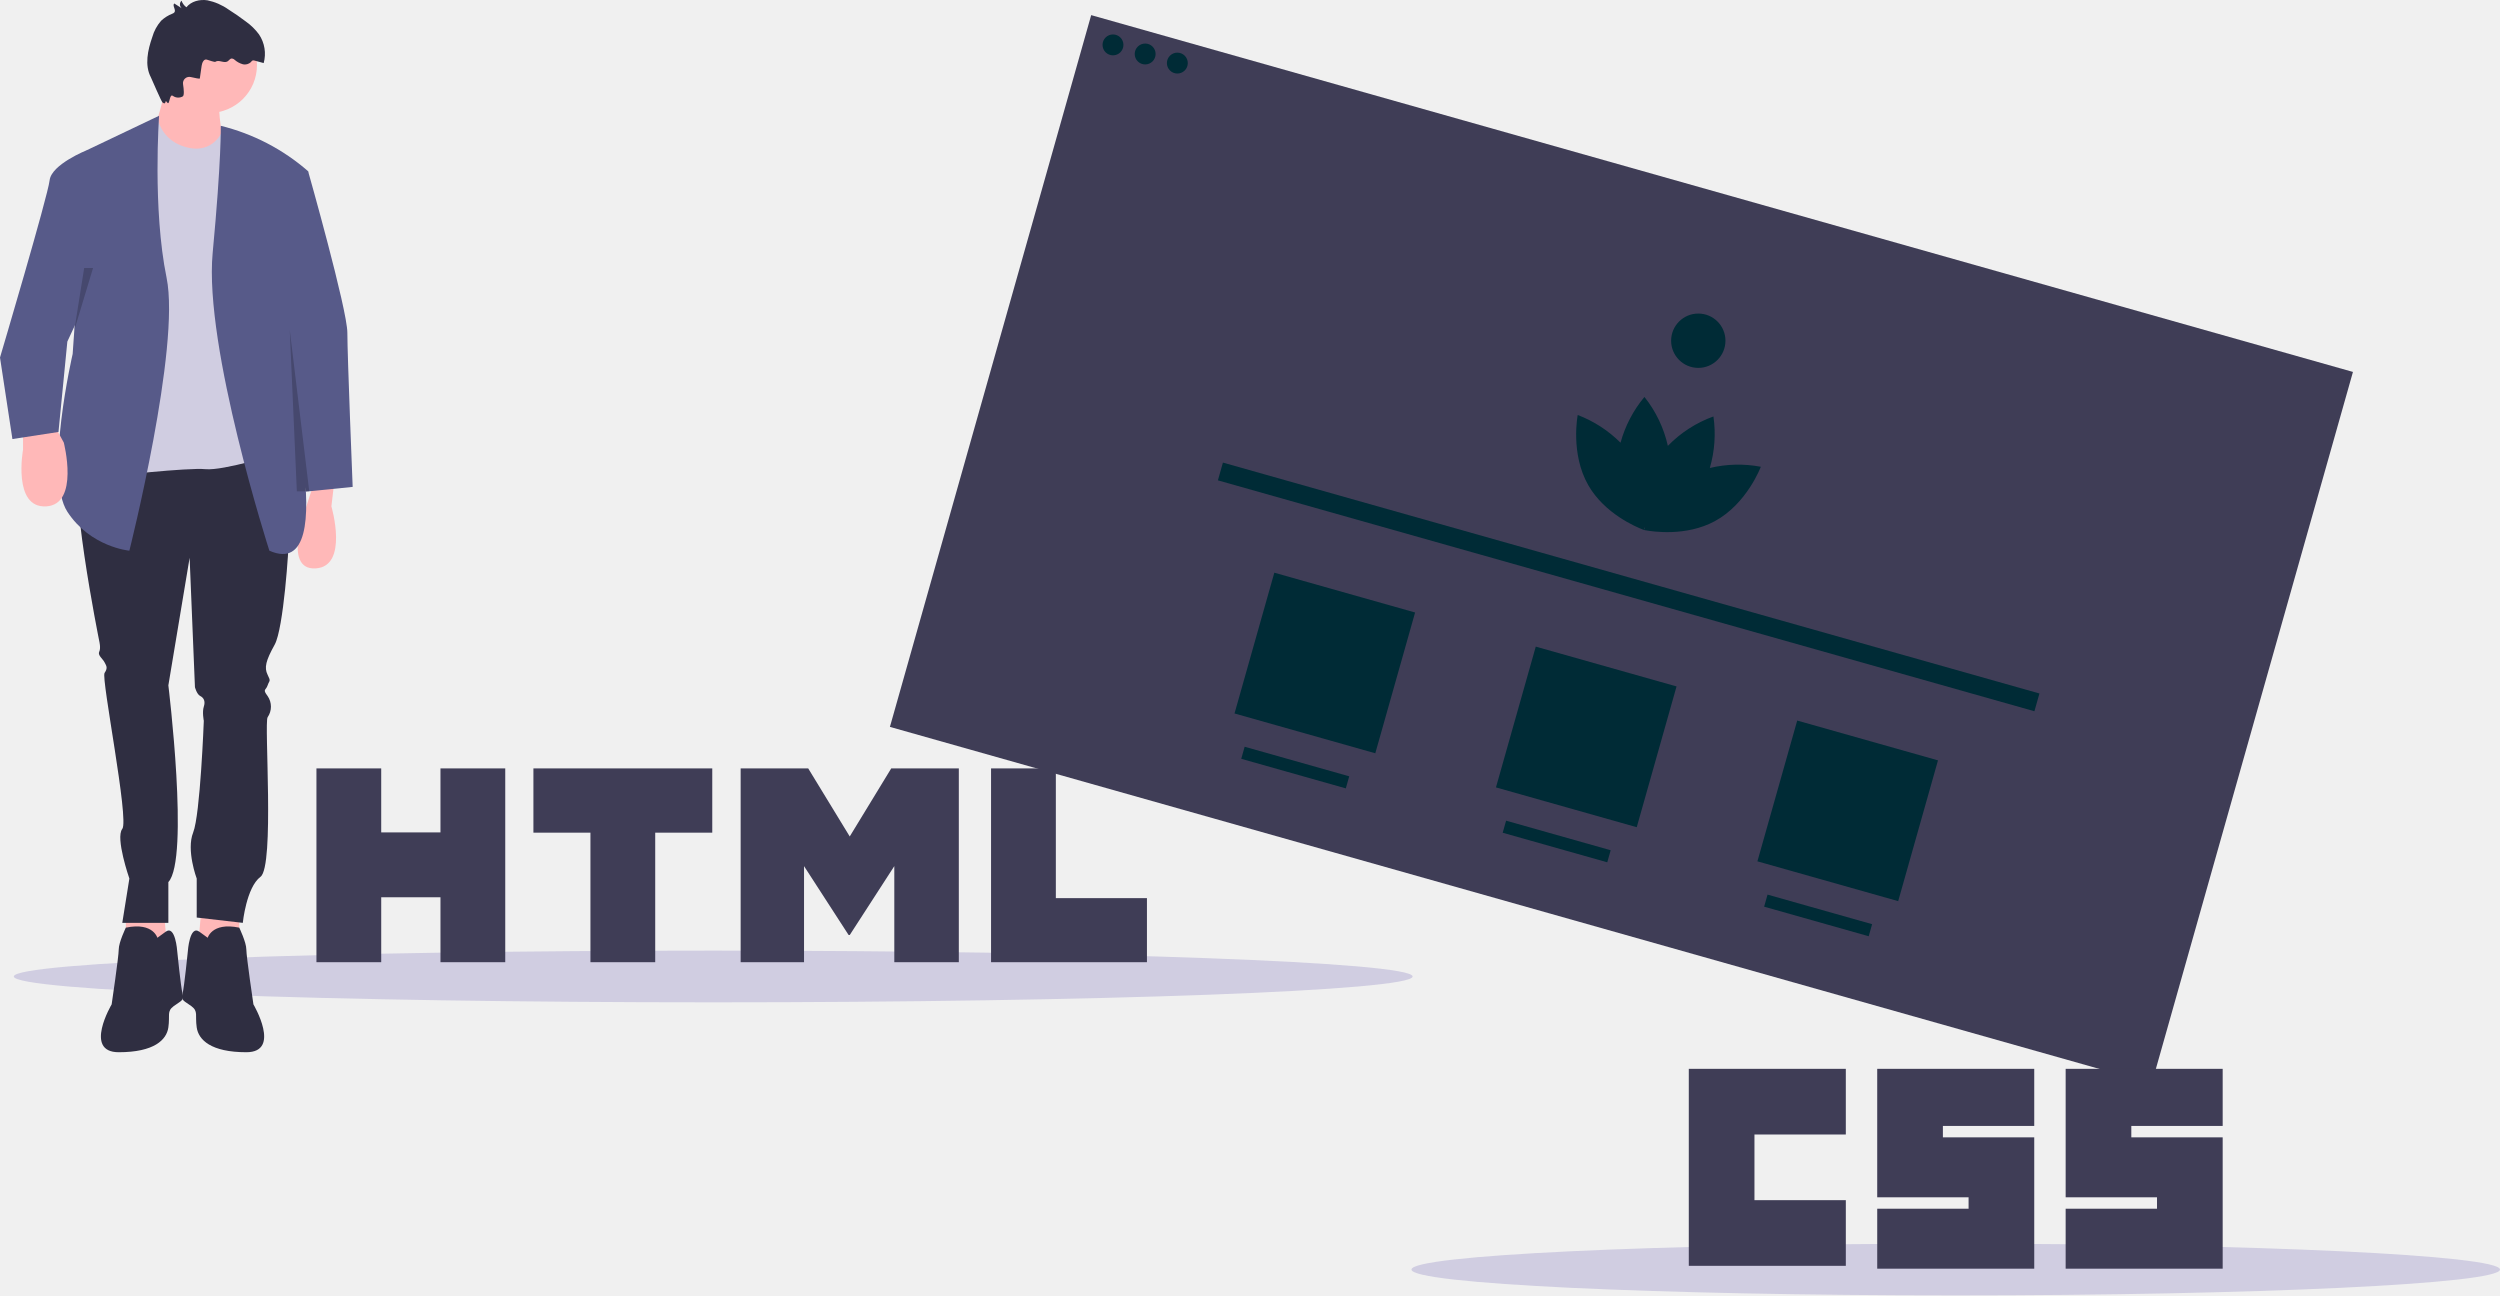
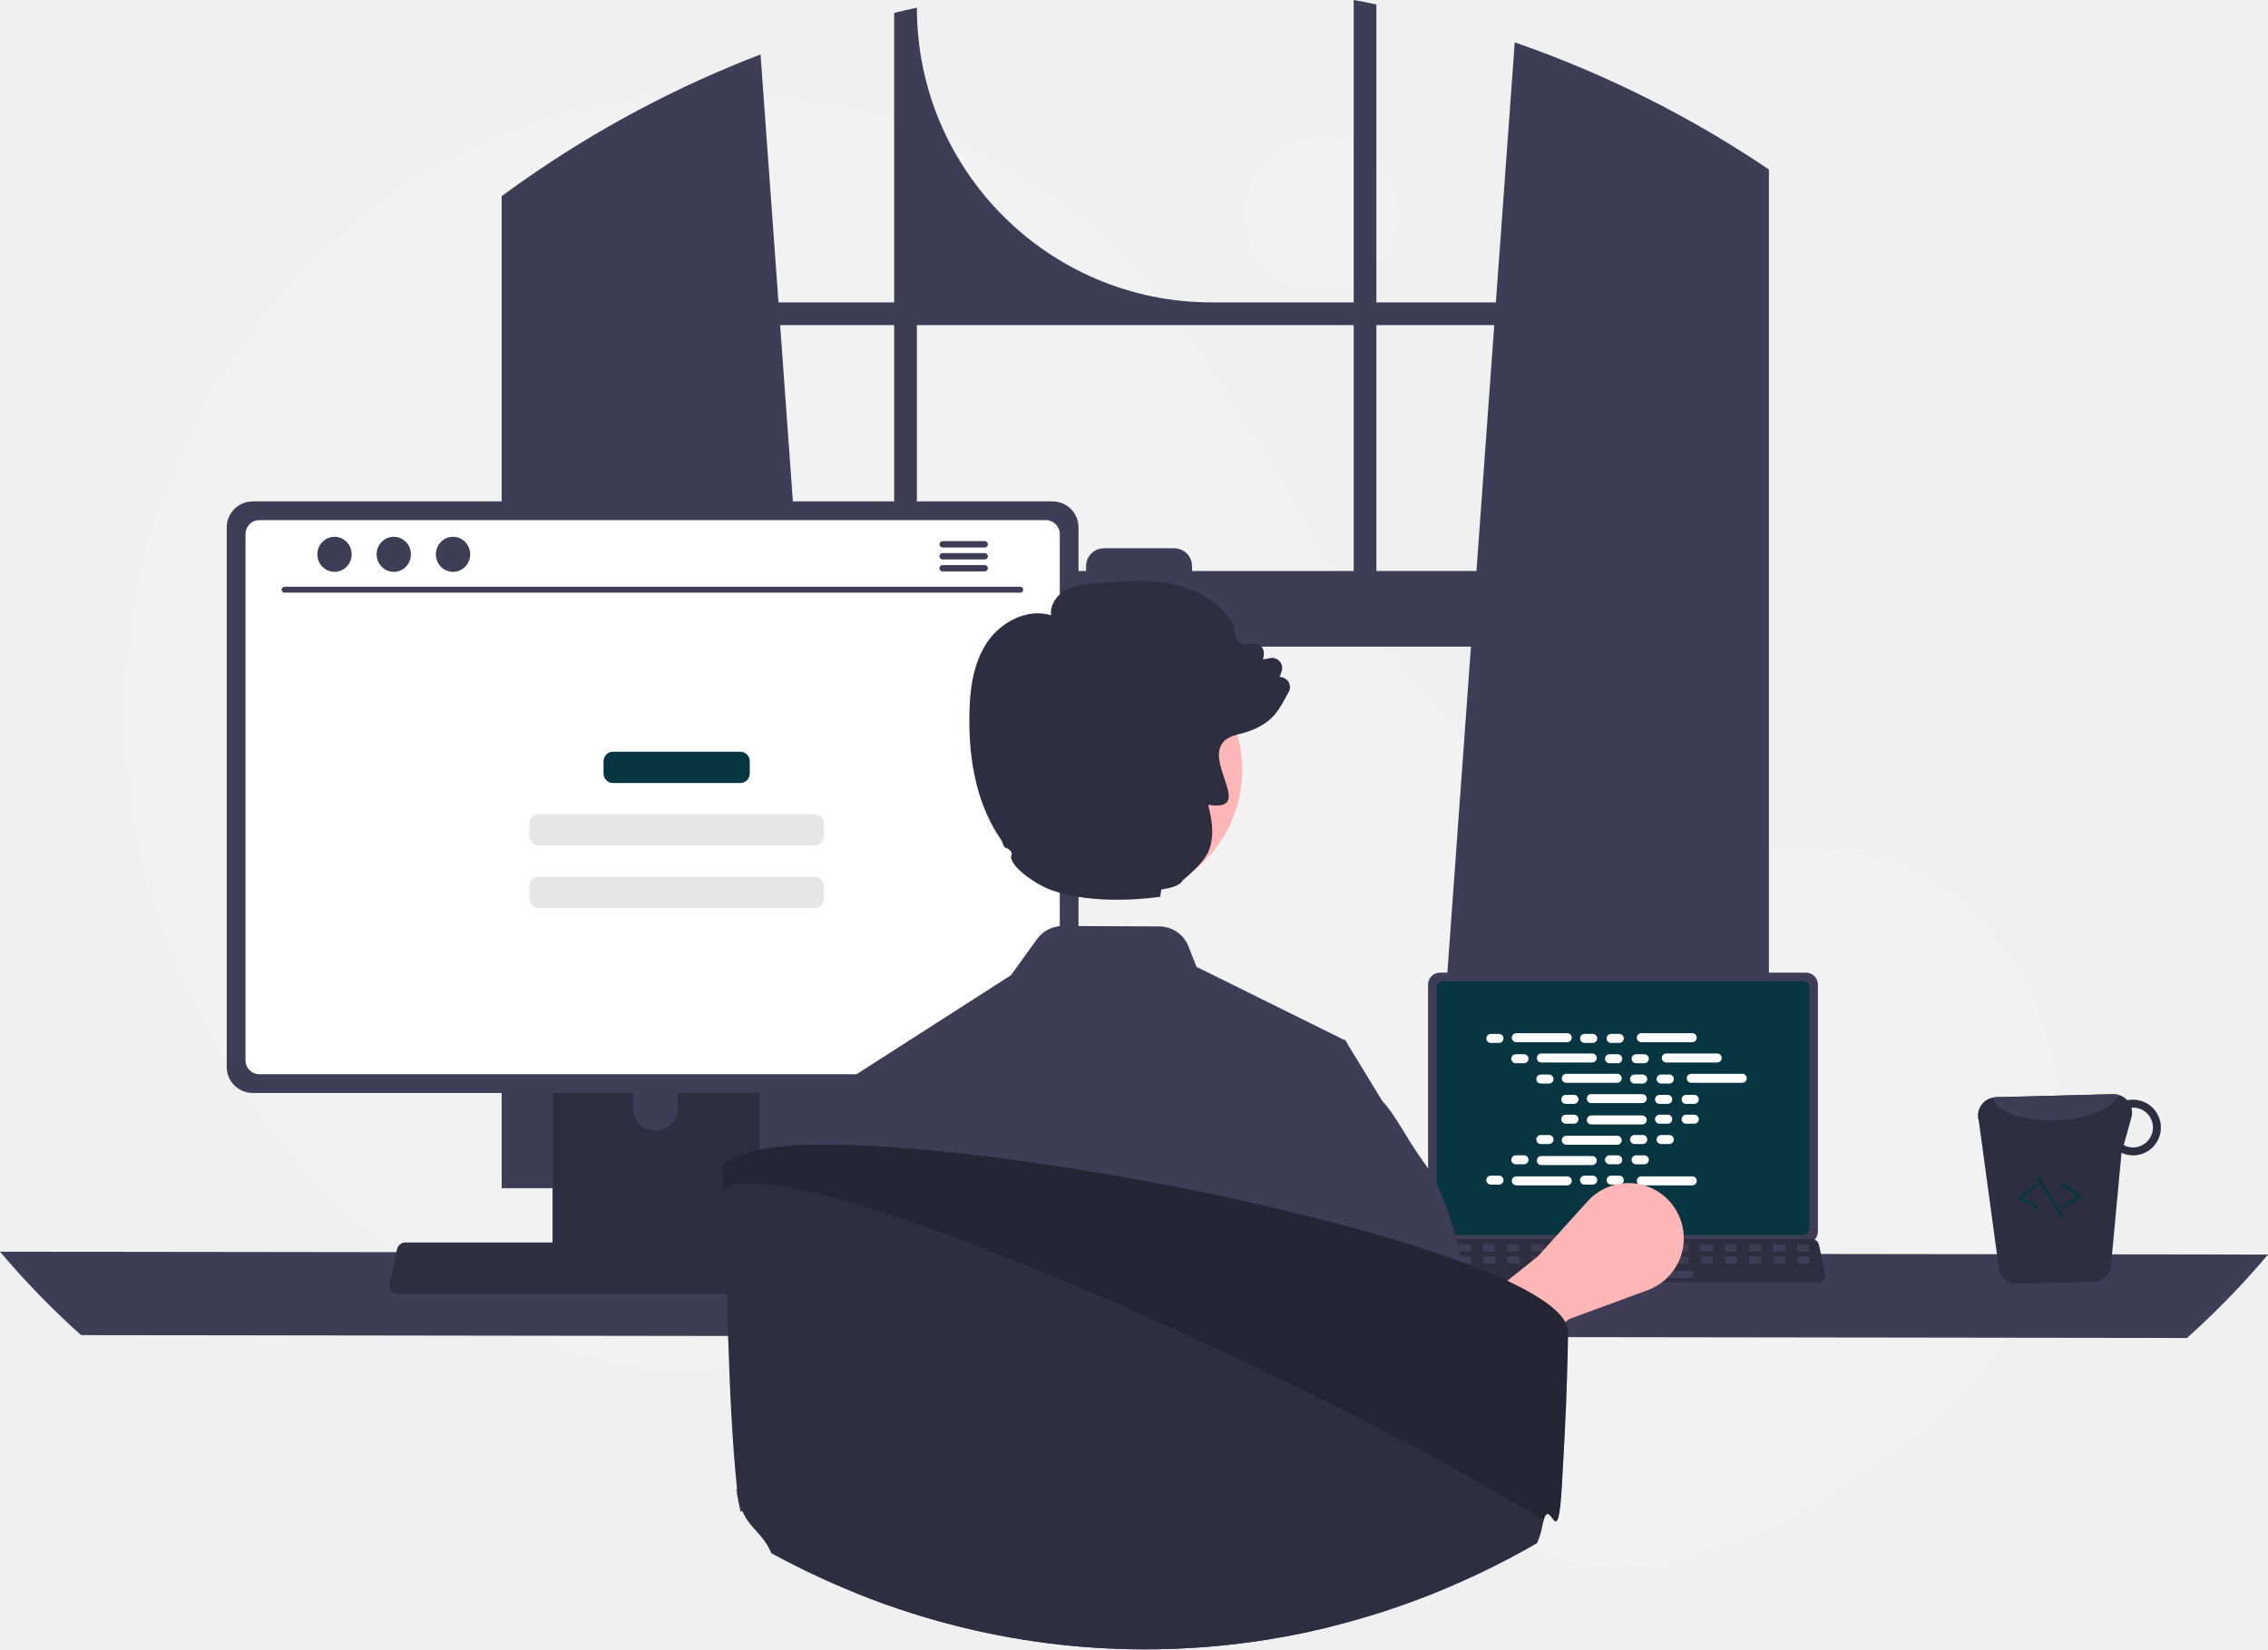
- <svg xmlns="http://www.w3.org/2000/svg" data-name="Layer 1" width="1015.128" height="526" viewBox="0 0 1015.128 526">
-   <rect x="600.647" y="143.872" width="300.346" height="532.432" transform="translate(59.46229 833.9856) rotate(-74.20991)" fill="#3f3d56" />
-   <circle cx="451.929" cy="18.229" r="4.243" fill="#002b36" />
-   <circle cx="464.995" cy="21.924" r="4.243" fill="#002b36" />
-   <circle cx="478.061" cy="25.618" r="4.243" fill="#002b36" />
-   <path d="M807.42,376.53a49.571,49.571,0,0,0-20.704.489,49.483,49.483,0,0,0,1.464-20.92,49.194,49.194,0,0,0-18.506,11.943,49.193,49.193,0,0,0-9.512-19.866,49.482,49.482,0,0,0-9.709,18.588A49.572,49.572,0,0,0,733.071,355.505s-3.09,15.716,4.349,28.612c6.622,11.478,19.343,16.849,22.063,17.892l.064.076.034-.039c.276.105.431.158.431.158s.058-.302.139-.841c.049-.06.098-.122.152-.19.011.086.02.164.031.241-.214.501-.322.789-.322.789s.16.035.45.091l.009.051.094-.032c2.863.535,16.514,2.622,28.166-3.688C801.822,391.536,807.42,376.53,807.42,376.53Z" transform="translate(-92.43613 -187)" fill="#002b36" />
-   <circle cx="689.592" cy="138.352" r="11.032" fill="#002b36" />
-   <rect x="581.484" y="421.571" width="344.549" height="7.496" transform="translate(51.74221 -376.0588) rotate(15.79009)" fill="#002b36" />
-   <rect x="600.672" y="426.503" width="59.405" height="59.405" transform="translate(55.49076 -341.3188) rotate(15.79009)" fill="#002b36" />
-   <rect x="706.833" y="456.523" width="59.405" height="59.405" transform="translate(67.66575 -369.0738) rotate(15.79009)" fill="#002b36" />
-   <rect x="812.994" y="486.544" width="59.405" height="59.405" transform="translate(79.84073 -396.8287) rotate(15.79009)" fill="#002b36" />
-   <rect x="596.302" y="496.124" width="44.129" height="5.092" transform="translate(66.59275 -336.4488) rotate(15.79009)" fill="#002b36" />
-   <rect x="702.463" y="526.144" width="44.129" height="5.092" transform="translate(78.76773 -364.2038) rotate(15.79009)" fill="#002b36" />
-   <rect x="808.623" y="556.165" width="44.129" height="5.092" transform="translate(90.94272 -391.9588) rotate(15.79009)" fill="#002b36" />
-   <ellipse cx="289.6" cy="396.5" rx="284" ry="10.5" fill="#d0cde1" />
-   <ellipse cx="794.128" cy="515.5" rx="221" ry="10.5" fill="#d0cde1" />
-   <path d="M778.172,621H841.93v26.664H804.836v26.664h37.098v26.662H778.172Zm76.511,0h63.76v23.186h-37.096v4.637h37.096v53.327H854.685V677.802h37.096v-4.637H854.682V621Zm76.513,0h63.76v23.186h-37.096v4.637h37.096v53.327H931.196V677.802h37.096v-4.637H931.198V621Z" transform="translate(-92.43613 -187)" fill="#3f3d56" />
-   <path d="M220.926,499h26.302v25.986h24.061V499h26.304v78.693H271.291V551.342H247.23v26.351H220.928V499Zm111.254,26.096H309.028V499h72.625v26.096H358.487v52.596H332.185V525.096h-.005ZM393.179,499h27.425l16.87,27.651L454.329,499h27.437v78.693H455.571V538.688L437.475,566.668h-.454L418.914,538.688v39.005H393.179Zm101.676,0h26.31v52.682h36.989v26.011H494.854V499Z" transform="translate(-92.43613 -187)" fill="#3f3d56" />
-   <polygon points="82.034 366.091 79.876 390.558 97.146 389.118 97.146 368.25 82.034 366.091" fill="#ffb8b8" />
-   <polygon points="66.203 366.091 68.362 390.558 51.092 389.118 51.092 368.25 66.203 366.091" fill="#ffb8b8" />
-   <path d="M203.974,365.276s5.757,34.541,5.757,39.578-2.159,37.419-5.757,43.896-4.318,9.355-2.878,12.233.72,2.159,0,4.318-2.159,1.439,0,4.318a7.561,7.561,0,0,1,0,8.635c-1.439,2.159,2.878,60.446-2.878,64.764s-7.196,18.71-7.196,18.71l-18.71-2.159v-15.831s-4.318-11.514-1.439-18.71,4.318-45.335,4.318-45.335-.72-3.598,0-5.757,0-3.598-1.439-4.318-2.159-3.598-2.159-3.598l-2.159-52.531L160.798,465.3s8.635,70.521,0,79.876v16.551H142.089l2.878-17.99s-5.757-16.551-2.878-20.149-8.635-61.166-7.196-63.325.72-2.878,0-4.318-2.878-2.878-2.159-4.318,0-4.318,0-4.318-13.672-67.642-7.196-74.119S203.974,365.276,203.974,365.276Z" transform="translate(-92.43613 -187)" fill="#2f2e41" />
-   <path d="M176.629,568.203s1.439-6.901,12.953-4.53c0,0,2.878,5.969,2.878,8.848s2.878,22.308,2.878,22.308,11.514,19.429-2.878,19.429-19.429-5.037-20.149-10.074.72-6.476-2.159-8.635-4.318-2.159-3.598-5.037,2.159-17.27,2.159-17.27.72-10.794,4.677-7.916l3.958,2.878" transform="translate(-92.43613 -187)" fill="#2f2e41" />
-   <path d="M156.481,568.203s-1.439-6.901-12.953-4.53c0,0-2.878,5.969-2.878,8.848s-2.878,22.308-2.878,22.308-11.514,19.429,2.878,19.429,19.429-5.037,20.149-10.074-.72-6.476,2.159-8.635,4.318-2.159,3.598-5.037-2.159-17.27-2.159-17.27-.72-10.794-4.677-7.916l-3.958,2.878" transform="translate(-92.43613 -187)" fill="#2f2e41" />
-   <circle cx="84.913" cy="26.44" r="19.429" fill="#ffb8b8" />
-   <path d="M161.518,216.319s-7.916,30.943-9.355,31.662,33.102,3.598,33.102,3.598-8.635-26.625,0-30.943Z" transform="translate(-92.43613 -187)" fill="#ffb8b8" />
-   <path d="M156.463,235.175l-.001-.004L132.734,251.579l4.318,128.808s31.662-3.598,38.858-2.878,30.223-6.476,30.223-6.476L196.047,249.997a9.942,9.942,0,0,0-9.208-9.092l-4.322-.305s-4.317,10.689-17.307,5.175A15.156,15.156,0,0,1,156.463,235.175Z" transform="translate(-92.43613 -187)" fill="#d0cde1" />
-   <path d="M157.036,234l-29.34,13.981-5.757,82.754s-11.514,49.652-2.159,64.044,25.186,15.831,25.186,15.831,20.868-82.754,15.112-110.818S157.036,234,157.036,234Z" transform="translate(-92.43613 -187)" fill="#575a89" />
-   <path d="M101.791,358.799v10.794s-4.318,23.747,9.355,23.027,7.196-25.906,7.196-25.906l-4.318-7.916Z" transform="translate(-92.43613 -187)" fill="#ffb8b8" />
-   <path d="M228.44,380.387l-1.439,12.233s7.196,24.466-6.476,25.186-3.748-25.036-3.748-25.036l4.468-13.823Z" transform="translate(-92.43613 -187)" fill="#ffb8b8" />
-   <path d="M182.084,238.085h0a84.747,84.747,0,0,1,35.438,18.422l.124.109-10.074,53.25-1.439,19.429s26.625,94.987-4.318,81.315c0,0-26.625-82.754-23.027-120.893S182.084,238.085,182.084,238.085Z" transform="translate(-92.43613 -187)" fill="#575a89" />
-   <path d="M208.292,255.897c.72-.72,9.355,1,9.355,1s15.831,55.848,15.831,65.203,2.159,62.605,2.159,62.605l-18.995,1.915-15.375-73.986Z" transform="translate(-92.43613 -187)" fill="#575a89" />
-   <path d="M132.734,247.981h-5.037s-14.392,5.757-15.112,12.233-20.149,71.96-20.149,71.96l5.037,33.102,18.71-2.878,3.598-36.7,18.71-40.298Z" transform="translate(-92.43613 -187)" fill="#575a89" />
-   <path d="M173.574,218.863l.745-5.193c.174-1.21.882-2.802,2.06-2.473,1.002.28,3.184,1.137,3.549.879,1.368-.969,3.439.726,4.877-.135.603-.361.996-1.134,1.697-1.185a1.933,1.933,0,0,1,1.246.564,8.477,8.477,0,0,0,3.224,1.751,3.468,3.468,0,0,0,3.394-.925,1.803,1.803,0,0,1,.6-.575,1.347,1.347,0,0,1,.863.04l3.676,1.001a14.126,14.126,0,0,0-1.89-11.63,23.391,23.391,0,0,0-5.354-5.244q-3.415-2.598-7.048-4.887a22.892,22.892,0,0,0-8.563-3.725c-3.1-.471-6.571.371-8.521,2.827a5.487,5.487,0,0,1-1.974-2.666,2.02,2.02,0,0,0,.13,3.097l-3.109-1.985c-.874.918.834,2.582.089,3.607a1.9,1.9,0,0,1-.837.546,14.252,14.252,0,0,0-4.559,2.869,17.01,17.01,0,0,0-3.59,6.614c-1.853,5.315-3.199,11.41-.567,16.385.298.564,4.237,9.874,4.762,10.237,1.774,1.227.619-1.743,1.89,0,.997,1.367.81-3.864,2.292-2.716a3.693,3.693,0,0,0,4.02.181c.614-.426.416-2.791.085-4.963a2.559,2.559,0,0,1,3.113-2.879C171.72,218.712,173.543,219.083,173.574,218.863Z" transform="translate(-92.43613 -187)" fill="#2f2e41" />
-   <polygon points="117.655 134.02 125.57 199.504 120.533 199.504 117.655 134.02" opacity="0.2" />
-   <polygon points="34.181 108.834 30.179 134.02 37.779 108.834 35.62 108.834 34.181 108.834" opacity="0.2" />
+ <svg xmlns="http://www.w3.org/2000/svg" data-name="Layer 1" width="786.82" height="572.258" viewBox="0 0 786.82 572.258">
+   <circle cx="458.321" cy="74.182" r="26.701" fill="#f2f2f2" />
+   <path d="M872.038,661.023c39.688-30.229,58.644-81.025,46.776-129.482q-.442-1.806-.934-3.604c-7.867-28.763-27.332-56.101-55.7-65.291-23.82-7.717-49.82-1.783-74.669-4.851-48.781-6.024-86.601-45.494-113.211-86.819-26.611-41.325-47.062-87.583-82.422-121.724-58.285-56.275-153.362-68.391-225.627-31.76C293.987,254.121,247.955,335.391,249.918,416.386c1.963,80.995,50.046,158.432,119.875,199.517,25.652,15.093,55.321,25.785,84.848,22.044,25.62-3.246,48.899-17.013,74.399-21.1,40.091-6.426,79.927,11.701,114.603,32.824,34.676,21.123,68.17,46.16,107.574,55.952C789.478,715.131,836.881,687.801,872.038,661.023Z" transform="translate(-206.59 -163.8711)" fill="#f2f2f2" />
+   <path d="M815.016,219.191c-.87-.58-1.75-1.13-2.62-1.69a380.24,380.24,0,0,0-80.31-38.93l-6.54,90.22h-41.46v-103.39c-2.61-.54-5.24-1.05-7.87-1.53v104.92H626.946A102.27,102.27,0,0,1,524.676,166.521v-0c-2.64.57-5.26,1.18-7.88,1.83v100.44h-40.13l-6.23-86.03a380.858,380.858,0,0,0-81.94,43.53c-.44.3-.88.61-1.31.91-2.21,1.55-4.39,3.13-6.56,4.73v344.19h118.27l-2.09-28.95-11.5-158.95h231.59l-11.5,158.95-2.09,28.95h116.96v-353.45Q817.656,220.901,815.016,219.191Zm-298.22,142.78h-33.39l-6.17-85.3h39.56Zm159.42,0h-56.08v-1.69a6.18,6.18,0,0,0-6.19-6.18h-24.38a6.178,6.178,0,0,0-6.18,6.18v1.69h-58.71v-85.3h151.54Zm7.87,0v-85.3h40.89l-6.17,85.3Z" transform="translate(-206.59 -163.8711)" fill="#3f3d56" />
+   <path d="M206.59,598.162a289.003,289.003,0,0,0,28.12,28.95l730.58,1a289.003,289.003,0,0,0,28.12-28.95Z" transform="translate(-206.59 -163.8711)" fill="#3f3d56" />
+   <path d="M702.02,505.462v85.704a4.122,4.122,0,0,0,4.119,4.119H833.143a4.122,4.122,0,0,0,4.119-4.119v-85.704a4.124,4.124,0,0,0-4.119-4.115H706.139A4.124,4.124,0,0,0,702.02,505.462Z" transform="translate(-206.59 -163.8711)" fill="#3f3d56" />
+   <path d="M704.999,506.529V590.109a2.205,2.205,0,0,0,2.201,2.201H832.086a2.205,2.205,0,0,0,2.201-2.201V506.529a2.206,2.206,0,0,0-2.201-2.206H707.201A2.206,2.206,0,0,0,704.999,506.529Z" transform="translate(-206.59 -163.8711)" fill="#073642" />
+   <path d="M699.364,607.881a2.47,2.47,0,0,0,1.943.93H837.299a2.502,2.502,0,0,0,2.446-3.016l-2.111-10.027a2.507,2.507,0,0,0-1.558-1.818,2.425,2.425,0,0,0-.888-.168H703.41a2.424,2.424,0,0,0-.888.168,2.507,2.507,0,0,0-1.558,1.818l-2.111,10.027A2.501,2.501,0,0,0,699.364,607.881Z" transform="translate(-206.59 -163.8711)" fill="#2f2e41" />
+   <rect x="830.034" y="595.588" width="4.188" height="2.513" rx="0.488" transform="translate(1457.666 1029.819) rotate(-180)" fill="#3f3d56" />
+   <rect x="821.657" y="595.588" width="4.188" height="2.513" rx="0.488" transform="translate(1440.912 1029.819) rotate(-180)" fill="#3f3d56" />
+   <rect x="813.28" y="595.588" width="4.188" height="2.513" rx="0.488" transform="translate(1424.158 1029.819) rotate(-180)" fill="#3f3d56" />
+   <rect x="804.903" y="595.588" width="4.188" height="2.513" rx="0.488" transform="translate(1407.404 1029.819) rotate(-180)" fill="#3f3d56" />
+   <rect x="796.526" y="595.588" width="4.188" height="2.513" rx="0.488" transform="translate(1390.65 1029.819) rotate(-180)" fill="#3f3d56" />
+   <rect x="788.149" y="595.588" width="4.188" height="2.513" rx="0.488" transform="translate(1373.896 1029.819) rotate(-180)" fill="#3f3d56" />
+   <rect x="779.772" y="595.588" width="4.188" height="2.513" rx="0.488" transform="translate(1357.142 1029.819) rotate(-180)" fill="#3f3d56" />
+   <rect x="771.395" y="595.588" width="4.188" height="2.513" rx="0.488" transform="translate(1340.388 1029.819) rotate(-180)" fill="#3f3d56" />
+   <rect x="763.018" y="595.588" width="4.188" height="2.513" rx="0.488" transform="translate(1323.634 1029.819) rotate(-180)" fill="#3f3d56" />
+   <rect x="754.641" y="595.588" width="4.188" height="2.513" rx="0.488" transform="translate(1306.88 1029.819) rotate(-180)" fill="#3f3d56" />
+   <rect x="746.264" y="595.588" width="4.188" height="2.513" rx="0.488" transform="translate(1290.126 1029.819) rotate(-180)" fill="#3f3d56" />
+   <rect x="737.887" y="595.588" width="4.188" height="2.513" rx="0.488" transform="translate(1273.372 1029.819) rotate(-180)" fill="#3f3d56" />
+   <rect x="729.51" y="595.588" width="4.188" height="2.513" rx="0.488" transform="translate(1256.618 1029.819) rotate(-180)" fill="#3f3d56" />
+   <rect x="721.133" y="595.588" width="4.188" height="2.513" rx="0.488" transform="translate(1239.865 1029.819) rotate(-180)" fill="#3f3d56" />
+   <rect x="712.756" y="595.588" width="4.188" height="2.513" rx="0.488" transform="translate(1223.111 1029.819) rotate(-180)" fill="#3f3d56" />
+   <rect x="704.379" y="595.588" width="4.188" height="2.513" rx="0.488" transform="translate(1206.357 1029.819) rotate(-180)" fill="#3f3d56" />
+   <rect x="830.133" y="599.777" width="4.188" height="2.513" rx="0.488" transform="translate(1457.864 1038.196) rotate(-180)" fill="#3f3d56" />
+   <rect x="821.756" y="599.777" width="4.188" height="2.513" rx="0.488" transform="translate(1441.11 1038.196) rotate(-180)" fill="#3f3d56" />
+   <rect x="813.379" y="599.777" width="4.188" height="2.513" rx="0.488" transform="translate(1424.356 1038.196) rotate(-180)" fill="#3f3d56" />
+   <rect x="805.002" y="599.777" width="4.188" height="2.513" rx="0.488" transform="translate(1407.602 1038.196) rotate(-180)" fill="#3f3d56" />
+   <rect x="796.625" y="599.777" width="4.188" height="2.513" rx="0.488" transform="translate(1390.848 1038.196) rotate(-180)" fill="#3f3d56" />
+   <rect x="788.248" y="599.777" width="4.188" height="2.513" rx="0.488" transform="translate(1374.094 1038.196) rotate(-180)" fill="#3f3d56" />
+   <rect x="779.871" y="599.777" width="4.188" height="2.513" rx="0.488" transform="translate(1357.34 1038.196) rotate(-180)" fill="#3f3d56" />
+   <rect x="771.494" y="599.777" width="4.188" height="2.513" rx="0.488" transform="translate(1340.586 1038.196) rotate(-180)" fill="#3f3d56" />
+   <rect x="763.117" y="599.777" width="4.188" height="2.513" rx="0.488" transform="translate(1323.832 1038.196) rotate(-180)" fill="#3f3d56" />
+   <rect x="754.74" y="599.777" width="4.188" height="2.513" rx="0.488" transform="translate(1307.078 1038.196) rotate(-180)" fill="#3f3d56" />
+   <rect x="746.363" y="599.777" width="4.188" height="2.513" rx="0.488" transform="translate(1290.324 1038.196) rotate(-180)" fill="#3f3d56" />
+   <rect x="737.986" y="599.777" width="4.188" height="2.513" rx="0.488" transform="translate(1273.57 1038.196) rotate(-180)" fill="#3f3d56" />
+   <rect x="729.609" y="599.777" width="4.188" height="2.513" rx="0.488" transform="translate(1256.816 1038.196) rotate(-180)" fill="#3f3d56" />
+   <rect x="721.232" y="599.777" width="4.188" height="2.513" rx="0.488" transform="translate(1240.062 1038.196) rotate(-180)" fill="#3f3d56" />
+   <rect x="712.855" y="599.777" width="4.188" height="2.513" rx="0.488" transform="translate(1223.309 1038.196) rotate(-180)" fill="#3f3d56" />
+   <rect x="704.478" y="599.777" width="4.188" height="2.513" rx="0.488" transform="translate(1206.555 1038.196) rotate(-180)" fill="#3f3d56" />
+   <rect x="760.604" y="604.803" width="33.508" height="2.513" rx="0.488" transform="translate(1348.126 1048.248) rotate(-180)" fill="#3f3d56" />
+   <rect x="515.631" y="358.737" width="5.966" height="3.122" rx="1.561" fill="#fff" />
+   <rect x="548.154" y="358.737" width="5.966" height="3.122" rx="1.561" fill="#fff" />
+   <rect x="557.369" y="358.737" width="5.966" height="3.122" rx="1.561" fill="#fff" />
+   <rect x="524.477" y="358.477" width="20.796" height="3.122" rx="1.561" fill="#fff" />
+   <rect x="567.841" y="358.477" width="20.796" height="3.122" rx="1.561" fill="#fff" />
+   <rect x="524.304" y="365.784" width="5.966" height="3.122" rx="1.561" fill="#fff" />
+   <rect x="556.827" y="365.784" width="5.966" height="3.122" rx="1.561" fill="#fff" />
+   <rect x="566.042" y="365.784" width="5.966" height="3.122" rx="1.561" fill="#fff" />
+   <rect x="533.15" y="365.523" width="20.796" height="3.122" rx="1.561" fill="#fff" />
+   <rect x="576.514" y="365.523" width="20.796" height="3.122" rx="1.561" fill="#fff" />
+   <rect x="532.977" y="372.83" width="5.966" height="3.122" rx="1.561" fill="#fff" />
+   <rect x="565.5" y="372.83" width="5.966" height="3.122" rx="1.561" fill="#fff" />
+   <rect x="574.715" y="372.83" width="5.966" height="3.122" rx="1.561" fill="#fff" />
+   <rect x="541.823" y="372.57" width="20.796" height="3.122" rx="1.561" fill="#fff" />
+   <rect x="585.187" y="372.57" width="20.796" height="3.122" rx="1.561" fill="#fff" />
+   <rect x="541.649" y="379.877" width="5.966" height="3.122" rx="1.561" fill="#fff" />
+   <rect x="574.172" y="379.877" width="5.966" height="3.122" rx="1.561" fill="#fff" />
+   <rect x="583.387" y="379.877" width="5.966" height="3.122" rx="1.561" fill="#fff" />
+   <rect x="550.496" y="379.617" width="20.796" height="3.122" rx="1.561" fill="#fff" />
+   <rect x="548.154" y="407.898" width="5.966" height="3.122" rx="1.561" fill="#fff" />
+   <rect x="557.369" y="407.898" width="5.966" height="3.122" rx="1.561" fill="#fff" />
+   <rect x="567.841" y="408.158" width="20.796" height="3.122" rx="1.561" fill="#fff" />
+   <rect x="515.631" y="407.898" width="5.966" height="3.122" rx="1.561" fill="#fff" />
+   <rect x="524.477" y="408.158" width="20.796" height="3.122" rx="1.561" fill="#fff" />
+   <rect x="524.304" y="400.851" width="5.966" height="3.122" rx="1.561" fill="#fff" />
+   <rect x="556.827" y="400.851" width="5.966" height="3.122" rx="1.561" fill="#fff" />
+   <rect x="566.042" y="400.851" width="5.966" height="3.122" rx="1.561" fill="#fff" />
+   <rect x="533.15" y="401.111" width="20.796" height="3.122" rx="1.561" fill="#fff" />
+   <rect x="532.977" y="393.804" width="5.966" height="3.122" rx="1.561" fill="#fff" />
+   <rect x="565.5" y="393.804" width="5.966" height="3.122" rx="1.561" fill="#fff" />
+   <rect x="574.715" y="393.804" width="5.966" height="3.122" rx="1.561" fill="#fff" />
+   <rect x="541.823" y="394.064" width="20.796" height="3.122" rx="1.561" fill="#fff" />
+   <rect x="541.649" y="386.758" width="5.966" height="3.122" rx="1.561" fill="#fff" />
+   <rect x="574.172" y="386.758" width="5.966" height="3.122" rx="1.561" fill="#fff" />
+   <rect x="583.387" y="386.758" width="5.966" height="3.122" rx="1.561" fill="#fff" />
+   <rect x="550.496" y="387.018" width="20.796" height="3.122" rx="1.561" fill="#fff" />
+   <path d="M711.507,654.353l-13.35-21.102,41.902-33.403,17.295-19.161a19.161,19.161,0,0,1,32.418,6.828h0a19.161,19.161,0,0,1-11.57,23.991l-27.349,10.075Z" transform="translate(-206.59 -163.8711)" fill="#ffb6b6" />
+   <path d="M398.28,501.352v102.56h71.85v-102.56a3.448,3.448,0,0,0-2.43-3.3,3.175,3.175,0,0,0-1.03-.16H401.75A3.463,3.463,0,0,0,398.28,501.352Zm28.04,35.24a7.67,7.67,0,0,1,15.34,0v11.9a7.67,7.67,0,0,1-15.34,0Z" transform="translate(-206.59 -163.8711)" fill="#2f2e41" />
+   <path d="M398.06,600.632v9.89a1.946,1.946,0,0,0,1.93,1.94h68.43a1.94,1.94,0,0,0,1.93-1.94v-9.89Z" transform="translate(-206.59 -163.8711)" fill="#3f3d56" />
+   <path d="M285.25,346.832V534.092a9.007,9.007,0,0,0,9,9h277.5a9.007,9.007,0,0,0,9-9V346.832a9.011,9.011,0,0,0-9-8.99H294.25A9.012,9.012,0,0,0,285.25,346.832Z" transform="translate(-206.59 -163.8711)" fill="#3f3d56" />
+   <path d="M291.76,349.162v182.62a4.818,4.818,0,0,0,4.81,4.81H569.44a4.818,4.818,0,0,0,4.81-4.81v-182.62a4.82,4.82,0,0,0-4.81-4.82H296.57A4.821,4.821,0,0,0,291.76,349.162Z" transform="translate(-206.59 -163.8711)" fill="#fff" />
+   <path d="M342.4,611.792a2.948,2.948,0,0,0,2.32,1.11h162.34a2.987,2.987,0,0,0,2.92-3.6l-2.52-11.97a2.993,2.993,0,0,0-1.86-2.17,2.895,2.895,0,0,0-1.06-.2H347.23a2.894,2.894,0,0,0-1.06.2,2.992,2.992,0,0,0-1.86,2.17l-2.52,11.97A2.985,2.985,0,0,0,342.4,611.792Z" transform="translate(-206.59 -163.8711)" fill="#2f2e41" />
+   <path d="M560.585,369.499H305.261a1.016,1.016,0,0,1,0-2.031H560.585a1.016,1.016,0,0,1,0,2.031Z" transform="translate(-206.59 -163.8711)" fill="#3f3d56" />
+   <ellipse cx="116.051" cy="192.33" rx="5.95" ry="6.083" fill="#3f3d56" />
+   <ellipse cx="136.607" cy="192.33" rx="5.95" ry="6.083" fill="#3f3d56" />
+   <ellipse cx="157.163" cy="192.33" rx="5.95" ry="6.083" fill="#3f3d56" />
+   <path d="M548.206,351.622h-14.6a1.105,1.105,0,0,0,0,2.21h14.6a1.105,1.105,0,0,0,0-2.21Z" transform="translate(-206.59 -163.8711)" fill="#3f3d56" />
+   <path d="M548.206,355.772h-14.6a1.105,1.105,0,0,0,0,2.21h14.6a1.105,1.105,0,0,0,0-2.21Z" transform="translate(-206.59 -163.8711)" fill="#3f3d56" />
+   <path d="M548.206,359.922h-14.6a1.105,1.105,0,0,0,0,2.21h14.6a1.105,1.105,0,0,0,0-2.21Z" transform="translate(-206.59 -163.8711)" fill="#3f3d56" />
+   <path d="M900.186,604.972a6.416,6.416,0,0,0,6.183,4.331l26.492-.682a6.329,6.329,0,0,0,5.981-4.657l3.749-40.087a9.794,9.794,0,0,0,4.238.871,9.661,9.661,0,1,0-.485-19.317,8.184,8.184,0,0,0-1.736.181,6.548,6.548,0,0,0-4.874-2.103l-40.751,1.052a5.853,5.853,0,0,0-1.005.125,6.365,6.365,0,0,0-4.873,8.265Zm43.173-43.817,2.668-9.553a6.506,6.506,0,0,0,.02-3.375c.129-0.0.244-.062.373-.062a6.91,6.91,0,0,1,.324,13.817A6.505,6.505,0,0,1,943.359,561.156Z" transform="translate(-206.59 -163.8711)" fill="#2f2e41" />
+   <path d="M897.978,544.686c.868,4.964,10.629,8.454,22.366,7.847,10.793-.497,19.617-4.287,21.234-8.778a6.025,6.025,0,0,0-1.844-.246l-40.751,1.052A5.853,5.853,0,0,0,897.978,544.686Z" transform="translate(-206.59 -163.8711)" fill="#3f3d56" />
+   <path d="M922.494,582.944a.497.497,0,0,0,.151-.066l5.753-3.766a.499.499,0,0,0,0-.836l-5.98-3.917a.5.5,0,1,0-.548.836l5.341,3.498-5.114,3.348a.5.5,0,0,0,.396.903Z" transform="translate(-206.59 -163.8711)" fill="#073642" />
+   <path d="M913.408,583.363a.5.5,0,0,0,.126-.918l-5.303-3.04,5.126-3.807a.5.5,0,1,0-.596-.802l-5.739,4.263a.5.5,0,0,0,.049.835l5.965,3.42A.5.5,0,0,0,913.408,583.363Z" transform="translate(-206.59 -163.8711)" fill="#073642" />
+   <path d="M921.922,586.244a.482.482,0,0,0,.137-.058.5.5,0,0,0,.168-.687l-8.155-13.408a.5.5,0,0,0-.854.521l8.155,13.408A.5.5,0,0,0,921.922,586.244Z" transform="translate(-206.59 -163.8711)" fill="#073642" />
+   <rect x="209.385" y="260.827" width="50.719" height="10.846" rx="3.264" fill="#073642" />
+   <rect x="183.626" y="282.519" width="102.236" height="10.846" rx="3.264" fill="#e6e6e6" />
+   <rect x="183.626" y="304.21" width="102.236" height="10.846" rx="3.264" fill="#e6e6e6" />
+   <path d="M497.301,540.717l.217.684.011.023,6.525,19.838,7.506,22.861,14.123,42.961.137,6.673v.023l1.049,53.684-2.909,7.278,3.274,11.932s-1.506-18.037-9.582-7.679c-4.574,5.886-9.925,11.91-14.317,17.556q9.6,3.884,19.507,7.027c1.426.456,2.863.89,4.301,1.323q.462.137.924.274a266.863,266.863,0,0,0,67.351,10.826c1.186.034,2.35.057,3.479.08.399.011.787.023,1.175.023,1.278.011,2.544.023,3.822.023q3.867,0,7.7-.114a266.853,266.853,0,0,0,56.091-7.586c-.125-7.586-.468-16.45-.958-25.918-.228-4.643-5.35-9.674-5.658-14.533-.217-3.65,4.381-7.084,4.141-10.792-1.551-22.827-3.491-14.064-4.928-30.229q-.222-2.379-.411-4.552c-.924-10.381-1.563-16.872-1.563-16.872l6.137-38.683,9.639-60.734-.742-1.221-.833-.411-50.844-25.165-2.761-7.073a10.979,10.979,0,0,0-10.141-6.947l-33.493-.137a10.931,10.931,0,0,0-8.909,4.529l-9.069,12.56Z" transform="translate(-206.59 -163.8711)" fill="#3f3d56" />
+   <path d="M533.407,617.525,525.82,633.758l-5.179,11.088-8.909,46.646-4.46,4.734L503.45,679.467l-39.998,8.881c-1.312-7.29-.351.247-1.161-7.75.228-.228.468-.456.707-.685.639-.593,1.175-1.152,1.164-1.688-.456-27.584.913-74.526,12.343-102.966a60.053,60.053,0,0,1,7.027-13.107c.228-.308.445-.616.662-.924,5.27-7.381,8.601-14.647,13.324-19.815v-.011a.53.53,0,0,0,.08-.08.157.157,0,0,0,.046-.034l32.443-17.203,1.392,39.105.992,28.109Z" transform="translate(-206.59 -163.8711)" fill="#3f3d56" />
+   <path d="M650.391,622.135l9.476,20.275,3.307,7.061,8.907,46.642,4.446,4.723,3.83-16.755,1.8-.369,32.459-6.722,9.461,30.046a17.984,17.984,0,0,0-3.261-22.506c-.646-.585-1.184-1.154-1.169-1.692.538-32.443-1.446-91.684-19.367-116.066-5.692-7.738-9.107-15.445-14.076-20.829-.015-.015-.015-.031-.031-.031L674.081,526.114l-.738-1.215-.831-.415Z" transform="translate(-206.59 -163.8711)" fill="#3f3d56" />
+   <circle id="a657ec4b-47ce-4d2a-9c58-81a811696ca9" data-name="Ellipse 5" cx="386.397" cy="267.201" r="44.558" fill="#ffb6b6" />
+   <path d="M653.212,399.948a3.759,3.759,0,0,0-2.69-1.19l.67-1.86a3.528,3.528,0,0,0-3.96-4.7l-2.44.47.23-1.63a3.534,3.534,0,0,0-4.73-3.82,3.766,3.766,0,0,1-3.24-.23,3.846,3.846,0,0,1-1.92-2.61l-.85-4.1-.09-.22c-4.14-6.9-12.1-11.92-21.84-13.76-8.67-1.65-17.56-.81-26.13-.02-3.4.32-7.24.68-10.44,2.64-2.72,1.68-5.02,5.04-4.55,8.43-8.45-2.59-17.51,2.58-22,9.1-5.32,7.76-6.19,17.48-6.33,25.08-.38,17.98,3.33,32.69,11,43.73.56.8.7,2.47,1.81,3.03l-.23-.37c1.24.62,2.5,1.62,2.03,2.69-1.35,3.08,7.62,9.89,13.94,12.14,11.53,4.11,26.86,3.76,37.64,2.28l.38-2.55c3.89-.53,6.63-1.54,7.4-3.12,1.36-1.16,2.52-2.2,3.53-3.16l.01-.01c.02-.02.06-.05.08-.07,4.87-4.67,6-7.33,6.51-11.38.49-3.97-.38-8-1.27-11.63,18.74,2.9-7.38-19.96,10.08-24.38a5.434,5.434,0,0,1,.61-.15c.51-.12,1.02-.24,1.51-.38a26.448,26.448,0,0,0,6.72-2.87c4.88-2.97,6.49-6.91,9.01-11.35A3.427,3.427,0,0,0,653.212,399.948Z" transform="translate(-206.59 -163.8711)" fill="#2f2e41" />
+   <path d="M750.582,625.308c-.01,1.75-.03,4.2-.11,7.23q-.015.63-.03,1.29c-.13,5.57-.26,10.24-.47,15.43-.01.36-.02.71-.04,1.07-.28,7.24-.72,15.67-1.48,29.02-1.41,24.66-3.87,3.39-6.34,12.04-.12.43-.25.94-.37,1.54a27.916,27.916,0,0,1-1.88,6.33c-1.31.78-2.66,1.53-3.99,2.28-3.79,2.11-7.64,4.14-11.52,6.07-2.18,1.08-4.37,2.14-6.57,3.16-.35.16-.69.32-1.03.47a270.887,270.887,0,0,1-34.75,13.26c-2.32.7-4.63,1.38-6.97,2.01-2.44.68-4.88,1.32-7.35,1.92a266.893,266.893,0,0,1-56.09,7.59c-2.55.08-5.12.11-7.7.11-1.28,0-2.54-.01-3.82-.02-.39,0-.78-.01-1.17-.02-1.13-.03-2.3-.05-3.48-.08a266.663,266.663,0,0,1-67.35-10.83l-.93-.27c-1.44-.44-2.87-.87-4.3-1.33q-9.9-3.135-19.51-7.02-7.335-2.955-14.5-6.34a.339.339,0,0,1-.12-.06c-1-.46-2.01-.94-3.01-1.43-.13-.07-.27-.14-.41-.21q-5.595-2.73-11.07-5.72c-3.07-7.05-7.39-8.4-10.07-14.6a25.874,25.874,0,0,1-1.68-5.74c0-.02-.01-.04-.01-.07.28,3.72-1.19-6.6-.01-.04-.01-.12-.02-.25-.03-.4-.03-.36-.07-.8-.13-1.35-3.43-33.49-3.21-71.79-4.7-103.35q-.15-3.06-.31-5.86c-.03-.62-.07-1.23-.11-1.83.07-.18.15-.37.24-.55a1.002,1.002,0,0,1,.07-.15,1.623,1.623,0,0,1,.1-.18c.02-.03.05-.07.07-.1a.917.917,0,0,1,.05-.1c.09-.14.19-.29.3-.43.05-.06.09-.11.14-.16a.808.808,0,0,1,.12-.14.637.637,0,0,1,.11-.13c.04-.04.08-.09.13-.14a.302.302,0,0,1,.08-.08,2.033,2.033,0,0,1,.26-.25,9.624,9.624,0,0,1,1.14-.9c.14-.09.29-.18.43-.28a19.135,19.135,0,0,1,3.17-1.52c.38-.14.76-.27,1.17-.41.15-.04.29-.09.44-.14.22-.07.44-.14.67-.19,1.14-.34,2.37-.63,3.7-.9.16-.03.33-.06.5-.1.24-.05.49-.09.74-.13.34-.06.69-.12,1.04-.18,2.97-.47,6.34-.82,10.06-1.05q.525-.03,1.05-.06c.41-.02.82-.04,1.24-.06.35-.02.71-.03,1.07-.04.35-.02.71-.03,1.08-.04,1.01-.03,2.05-.06,3.11-.08,3.02-.06,6.2-.04,9.54.03,1.55.04,3.13.08,4.75.15.11,0,.21.01.31.01,1.41.05,2.83.11,4.29.19,1.02.05,2.05.1,3.08.16.97.06,1.95.12,2.94.19.77.04,1.54.1,2.32.15.66.05,1.32.1,1.98.14l.9.06c.49.04.98.07,1.48.12,1.1.09,2.2.18,3.32.27,1.11.1,2.24.2,3.37.3s2.27.21,3.41.32c.12.01.23.02.34.03,1.04.11,2.08.21,3.13.32.24.02.49.04.73.07,1.001.101,2.022.218,3.032.326.31.033.618.066.929.1.791.086,1.572.161,2.368.254,1.05.12,2.12.23,3.16.37.81.09,1.62.18,2.43.28,1.27.15,2.56.31,3.85.48.49.06.98.12,1.47.19,3.68.46,7.4.97,11.18,1.5,5.73.81,11.55,1.69,17.41,2.64q8.805,1.425,17.71,3.01c1.5.27,3,.54,4.51.82q1.02.195,2.04.39c1.16.21,2.32.43,3.48.65,1.16.22,2.32.44,3.48.67,1.38.27,2.77.54,4.15.81,9.09,1.8,18.13,3.72,26.95,5.73,1.45.33,2.9.67,4.34,1q4.32,1.005,8.56,2.04c.78.18,1.55.37,2.32.56,1.92.48,3.84.96,5.73,1.45l.33.09c1.39.34,2.75.69,4.11,1.05q4.815,1.26,9.47,2.55,3.09.855,6.11,1.73c3.01.87,5.96,1.75,8.83,2.64.71.22,1.42.44,2.12.65,2.1.65,4.17,1.31,6.18,1.97,1.6.52,3.16,1.05,4.7,1.58q2.31.795,4.53,1.59c.95.34,1.89.7,2.83,1.04,1.35.5,2.68,1,3.98,1.5.4.15.79.31,1.18.46.25.11.49.2.73.3.47.19.95.37,1.41.56.47.18.93.37,1.39.57.45.18.91.37,1.35.56.45.18.89.37,1.33.57.37.15.73.31,1.08.47.71.31,1.42.62,2.11.94.34.16.68.31,1.02.47l.78.36c.11.06.22.11.33.16.25.12.51.25.76.37.58.27,1.15.56,1.71.83.75.38,1.48.76,2.18,1.13.71.38,1.4.76,2.06,1.13.11.06.21.12.32.18.15.08.3.17.45.25.51.29,1,.59,1.49.88.96.59,1.87,1.17,2.72,1.75.19.13.37.26.56.38.63.45,1.23.89,1.79,1.34,0,.01,0,.01.01.01.19.14.37.29.55.43.15.14.31.26.46.4.52.45,1,.88,1.44,1.32a5.667,5.667,0,0,1,.42.43,1.208,1.208,0,0,1,.16.16c.2.2.38.4.55.6a.553.553,0,0,1,.07.09c.24.28.46.56.67.84.1.14.21.28.3.42.12.17.24.35.34.52.09.14.17.29.25.43a7.257,7.257,0,0,1,.54,1.13,5.241,5.241,0,0,1,.27.82A5.844,5.844,0,0,1,750.582,625.308Z" transform="translate(-206.59 -163.8711)" fill="#2f2e41" />
+   <path d="M750.582,625.308c-.01,1.75-.03,4.2-.11,7.23-.01.42-.03.85-.04,1.29-.1,4.25-.25,9.5-.46,15.43-.01.36-.02.71-.04,1.07-.28,7.24-.72,15.67-1.48,29.02-1.41,24.66-3.87,3.39-6.34,12.04-6.86-4.22-14.38-8.64-22.42-13.18q-2.175-1.23-4.39-2.47c-16.08-8.97-34.04-18.37-52.79-27.68-.74-.37-1.49-.74-2.23-1.1-42.95-21.23-89.83-41.88-127.81-55.66-7.33-2.66-14.33-5.06-20.91-7.17-13.86-4.43-25.84-7.53-35.06-8.87-9.6-1.4-16.23-.9-18.91,1.99q-.15-3.06-.31-5.86-.06-.93-.12-1.83c.062-.165.142-.322.22-.48.011-.023.019-.047.03-.07a1.002,1.002,0,0,1,.07-.15,1.623,1.623,0,0,1,.1-.18,1.06,1.06,0,0,1,.12-.2c.09-.14.19-.29.3-.43a3.483,3.483,0,0,1,.26-.3.637.637,0,0,1,.11-.13c.04-.04.08-.09.13-.14a.302.302,0,0,1,.08-.08,2.033,2.033,0,0,1,.26-.25,9.624,9.624,0,0,1,1.14-.9c.14-.09.29-.18.43-.28a19.135,19.135,0,0,1,3.17-1.52c.38-.14.76-.27,1.17-.41.15-.04.29-.09.44-.14.22-.07.44-.14.67-.19,1.14-.34,2.37-.63,3.7-.9.4-.08.82-.16,1.24-.23.34-.06.69-.12,1.04-.18,2.97-.47,6.34-.82,10.06-1.05q.525-.03,1.05-.06c.41-.02.82-.04,1.24-.06.35-.02.71-.03,1.07-.04.35-.02.71-.03,1.08-.04,1.01-.03,2.05-.06,3.11-.08,3.02-.05,6.2-.03,9.54.04,1.55.03,3.13.08,4.75.15.1,0,.21.01.31.01,1.41.04,2.84.11,4.29.18,1.02.05,2.05.1,3.08.16.97.06,1.95.12,2.94.19.77.04,1.54.1,2.32.15.66.05,1.32.1,1.98.14.79.06,1.58.12,2.38.18,1.1.09,2.2.18,3.32.27,1.11.1,2.24.2,3.37.3s2.27.21,3.41.32c.12.01.23.02.34.03,1.04.11,2.08.21,3.13.32q8.73.885,17.97,2.07,5.52.705,11.18,1.51c5.73.81,11.55,1.69,17.41,2.63q8.805,1.425,17.71,3.01c1.5.27,3,.54,4.51.82q2.76.51,5.52,1.04c1.16.22,2.32.44,3.48.67,1.38.27,2.77.54,4.15.81,9.09,1.8,18.13,3.72,26.95,5.73,1.45.33,2.9.67,4.34,1q4.32,1.005,8.56,2.04c.78.19,1.55.38,2.32.57q2.895.72,5.73,1.44v.01c.11.02.22.05.33.08,1.38.35,2.75.7,4.11,1.06q4.815,1.26,9.47,2.54c2.06.58,4.1,1.15,6.11,1.73,3.01.88,5.96,1.76,8.83,2.64.71.22,1.42.44,2.12.65q3.15.99,6.18,1.97c1.6.52,3.16,1.05,4.7,1.58q2.31.795,4.53,1.59c.96.34,1.9.69,2.83,1.03,1.36.5,2.68,1,3.98,1.51.4.15.79.31,1.18.46.73.28,1.44.57,2.14.86.47.18.93.37,1.39.57.45.18.91.37,1.35.56.45.18.89.37,1.33.57.37.15.73.31,1.08.47.71.31,1.42.62,2.11.94.34.16.68.31,1.02.47l.78.36c.11.06.22.11.33.16.85.4,1.67.8,2.47,1.2.75.38,1.48.76,2.18,1.13.83.44,1.62.87,2.38,1.31.15.08.3.17.45.25.51.29,1,.59,1.49.88.96.59,1.87,1.17,2.72,1.75.84.58,1.62,1.15,2.35,1.72,0,.01,0,.01.01.01.35.28.69.56,1.01.83.52.45,1,.88,1.44,1.32a5.667,5.667,0,0,1,.42.43,1.208,1.208,0,0,1,.16.16c.21.23.42.46.62.69.24.28.46.56.67.84.1.14.21.28.3.42.12.17.24.35.34.52.09.14.17.29.25.43a7.257,7.257,0,0,1,.54,1.13,6.053,6.053,0,0,1,.27.82A5.844,5.844,0,0,1,750.582,625.308Z" transform="translate(-206.59 -163.8711)" opacity="0.2" />
</svg>
